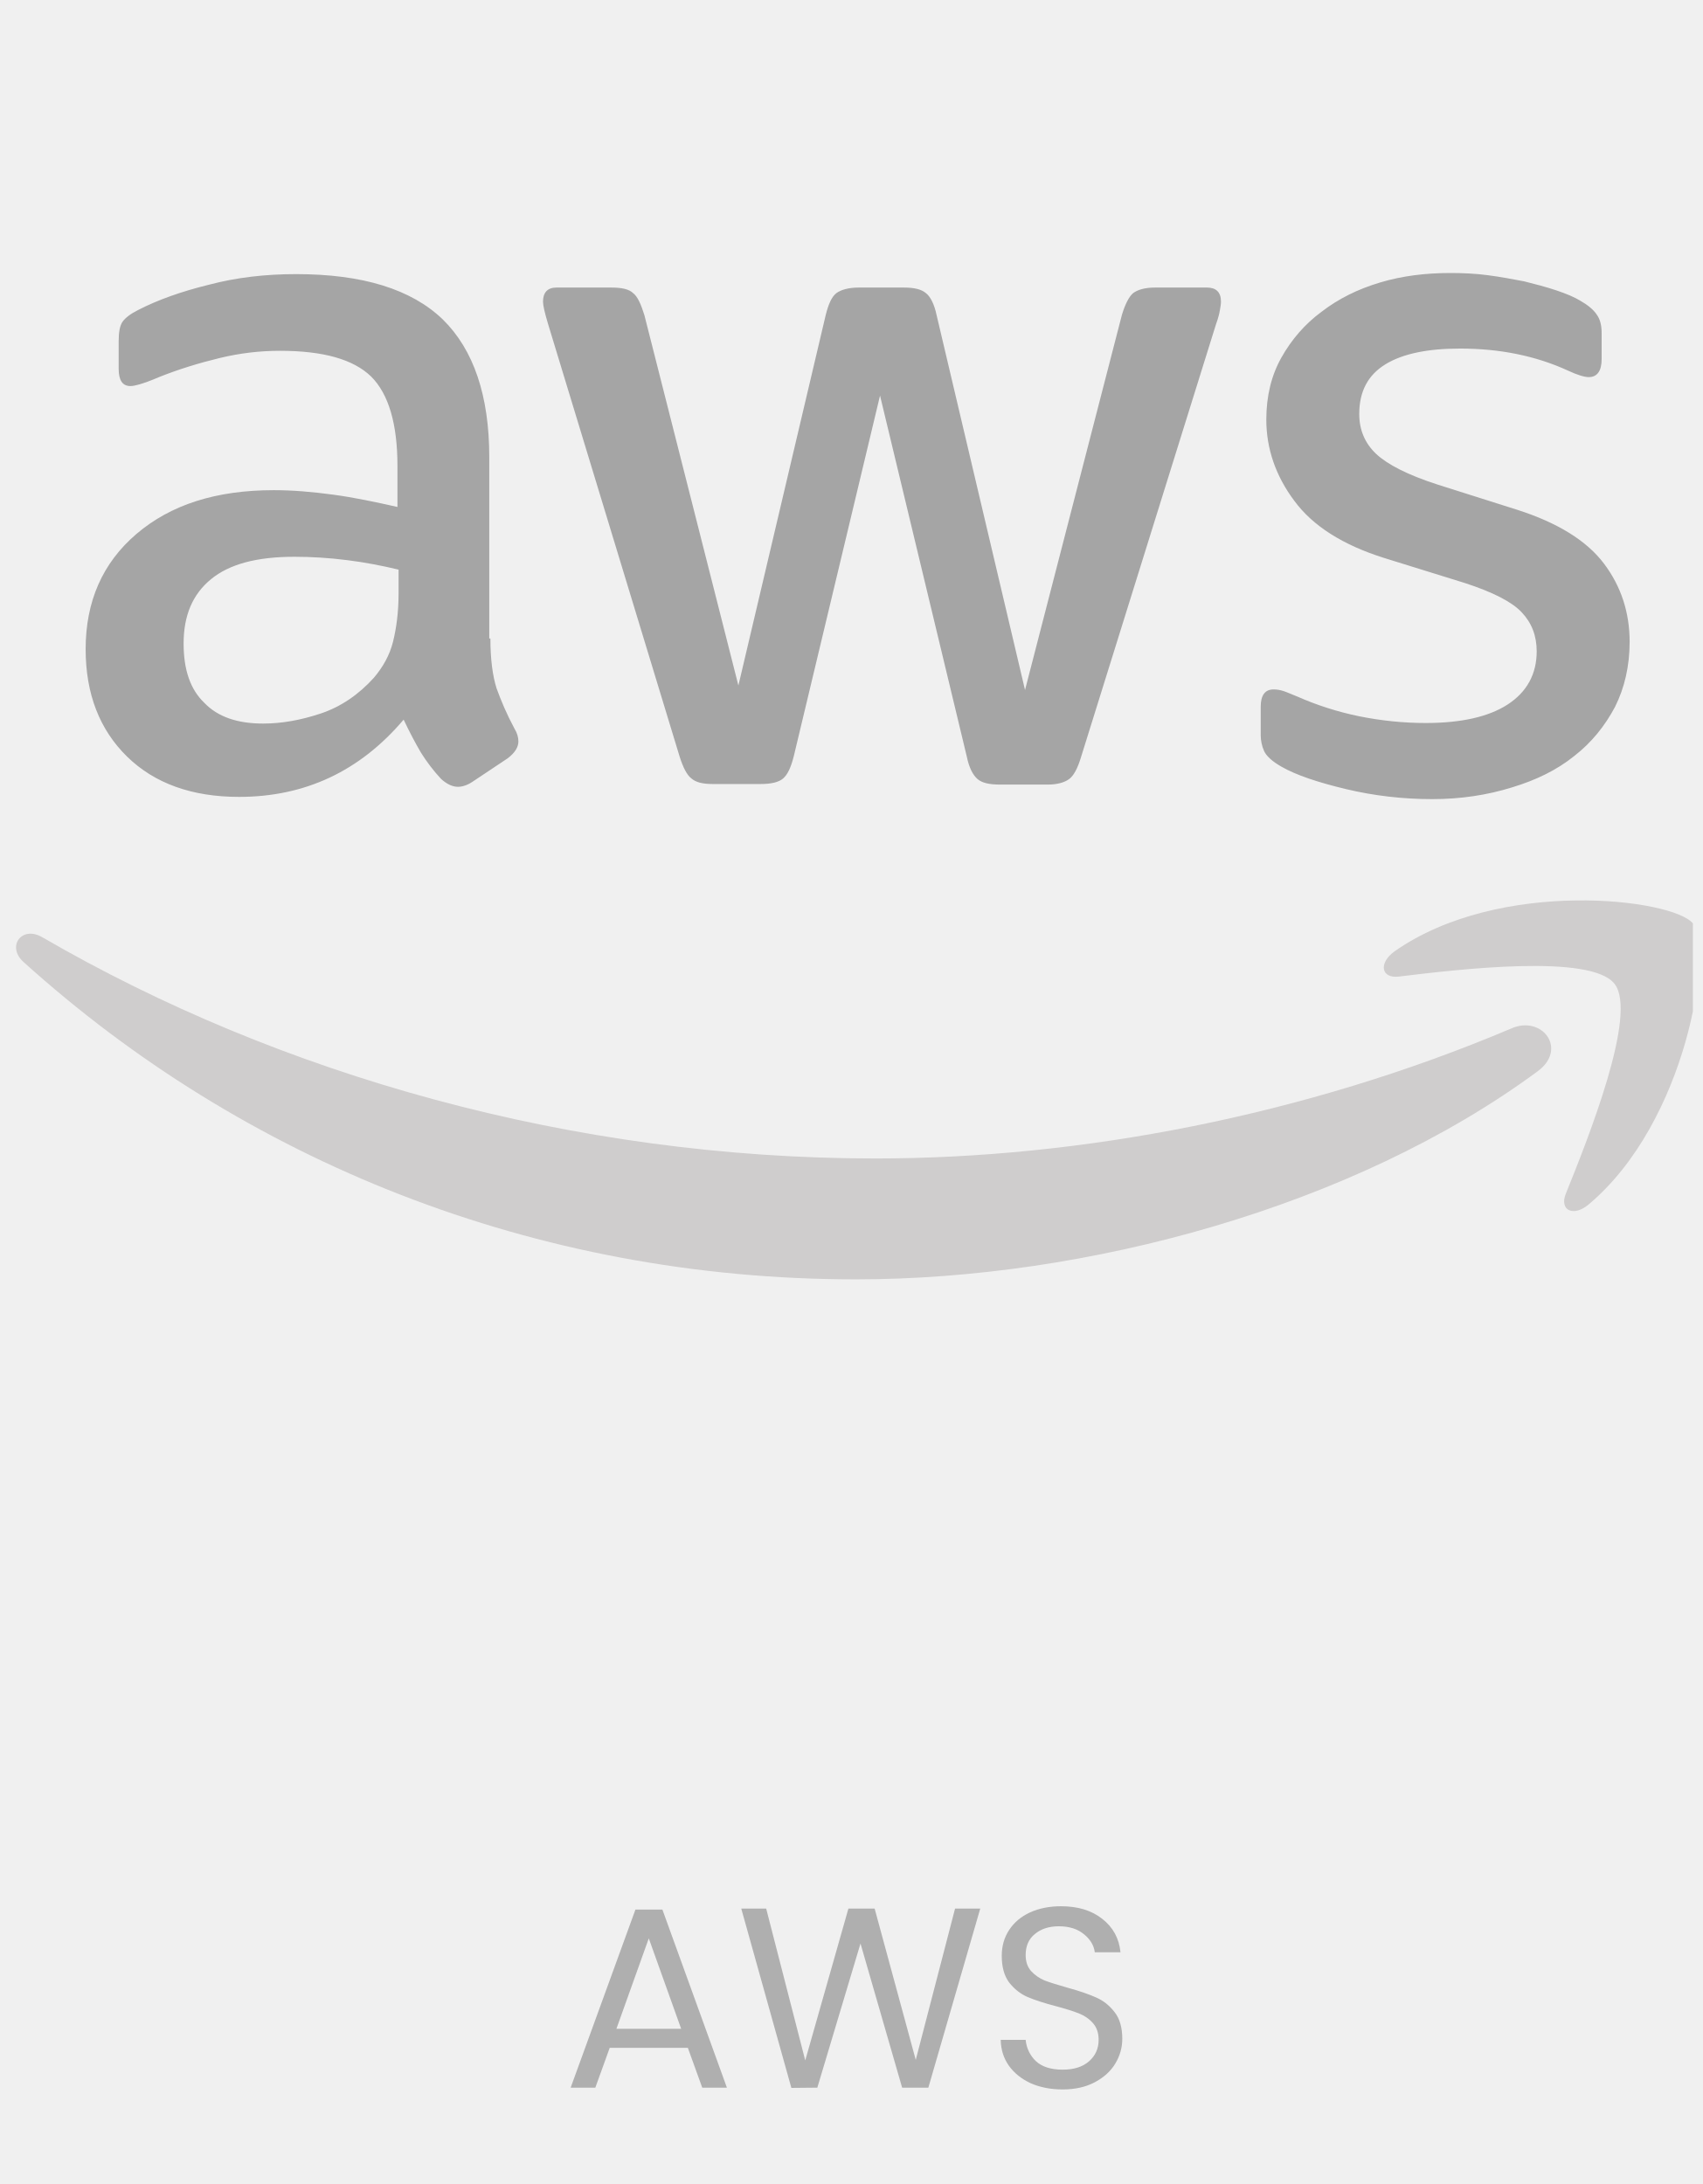
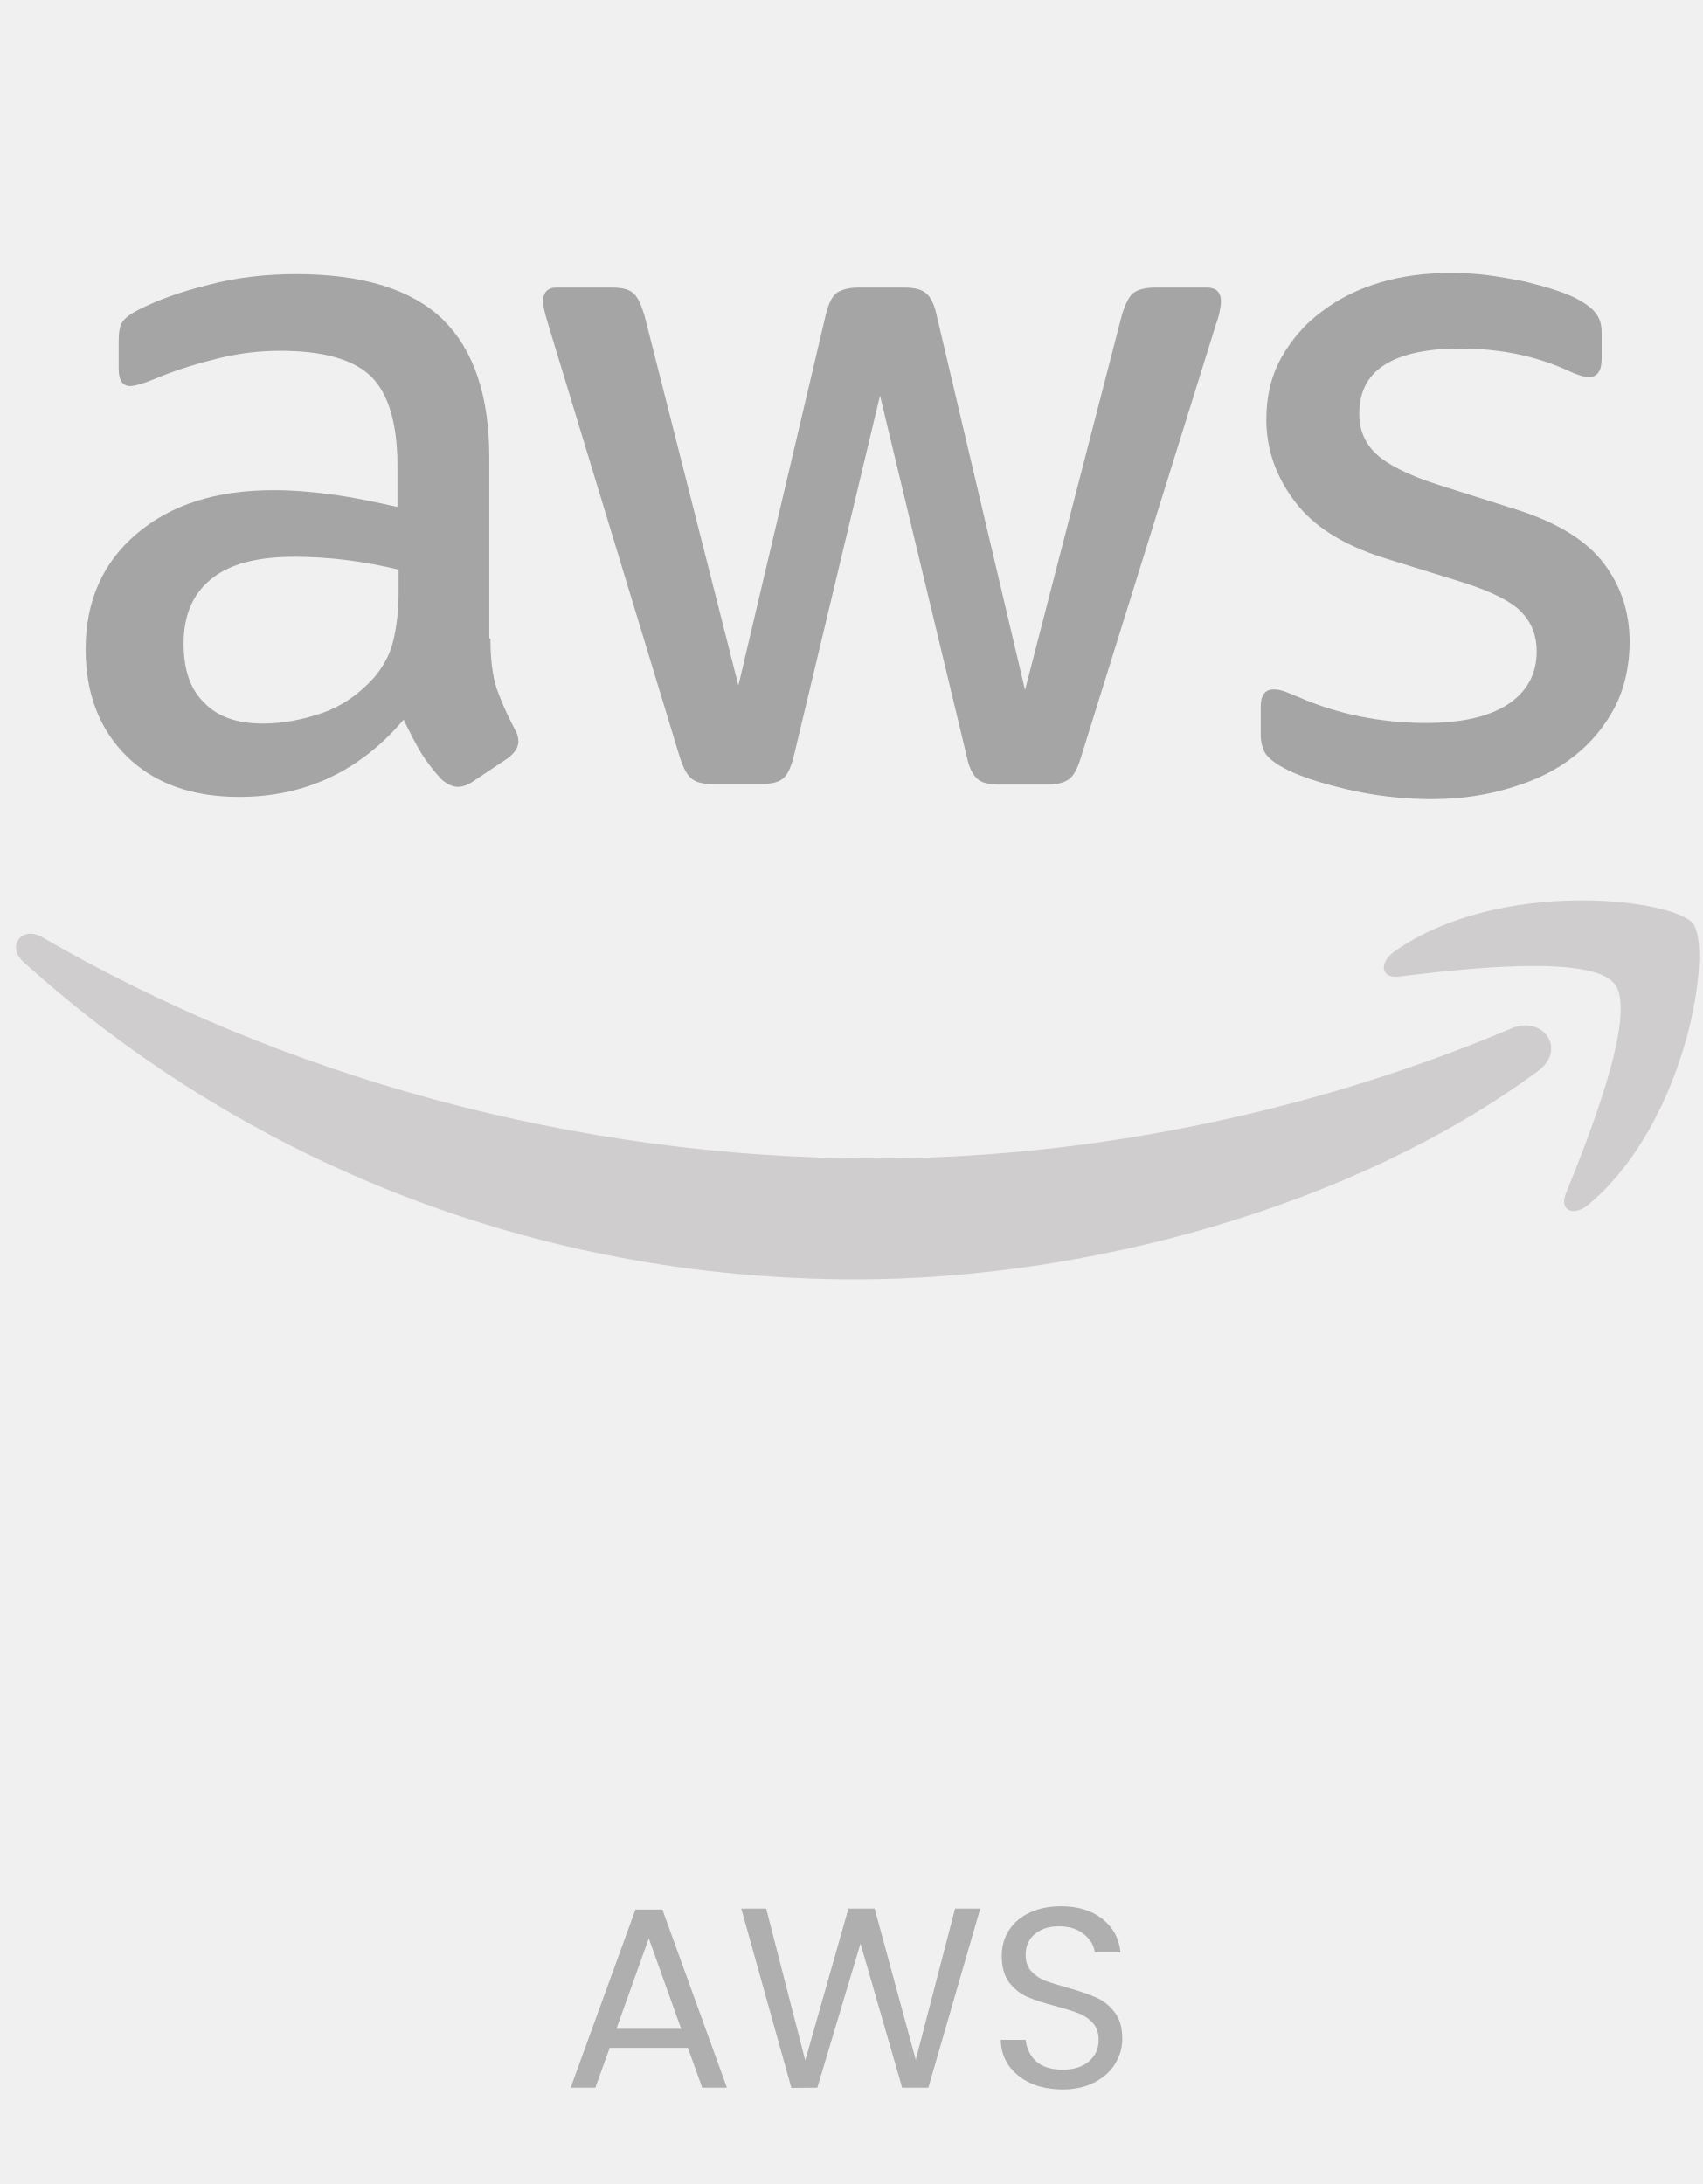
<svg xmlns="http://www.w3.org/2000/svg" width="106" height="136" viewBox="0 0 106 136" fill="none">
-   <g clip-path="url(#clip0_9380_55944)">
+   <g>
    <path d="M30.531 39.759C30.531 41.049 30.671 42.094 30.915 42.861C31.193 43.628 31.542 44.465 32.03 45.371C32.204 45.65 32.274 45.928 32.274 46.172C32.274 46.521 32.065 46.87 31.612 47.218L29.416 48.682C29.102 48.891 28.788 48.995 28.51 48.995C28.161 48.995 27.813 48.821 27.464 48.508C26.976 47.985 26.558 47.427 26.209 46.87C25.861 46.277 25.512 45.615 25.129 44.813C22.41 48.02 18.995 49.623 14.882 49.623C11.954 49.623 9.619 48.786 7.911 47.114C6.203 45.441 5.332 43.21 5.332 40.422C5.332 37.459 6.378 35.054 8.504 33.242C10.63 31.429 13.453 30.523 17.043 30.523C18.228 30.523 19.448 30.628 20.737 30.802C22.027 30.976 23.351 31.255 24.745 31.569V29.024C24.745 26.376 24.188 24.528 23.107 23.448C21.992 22.367 20.11 21.845 17.426 21.845C16.206 21.845 14.952 21.984 13.662 22.298C12.372 22.611 11.118 22.995 9.898 23.483C9.34 23.727 8.922 23.866 8.678 23.936C8.434 24.006 8.26 24.04 8.12 24.04C7.632 24.04 7.388 23.692 7.388 22.96V21.252C7.388 20.695 7.458 20.276 7.632 20.032C7.807 19.788 8.12 19.544 8.608 19.3C9.828 18.673 11.292 18.15 13 17.732C14.708 17.279 16.52 17.07 18.437 17.07C22.584 17.07 25.617 18.011 27.569 19.893C29.485 21.775 30.461 24.633 30.461 28.467V39.759H30.531ZM16.381 45.057C17.531 45.057 18.716 44.848 19.971 44.43C21.225 44.011 22.341 43.245 23.282 42.199C23.839 41.537 24.258 40.805 24.467 39.968C24.676 39.132 24.815 38.121 24.815 36.936V35.472C23.804 35.228 22.724 35.019 21.609 34.88C20.493 34.74 19.413 34.671 18.332 34.671C15.997 34.671 14.289 35.124 13.139 36.065C11.989 37.006 11.431 38.33 11.431 40.073C11.431 41.711 11.85 42.931 12.721 43.767C13.557 44.639 14.777 45.057 16.381 45.057ZM44.368 48.821C43.741 48.821 43.322 48.717 43.044 48.473C42.765 48.264 42.521 47.776 42.312 47.114L34.121 20.172C33.912 19.475 33.807 19.021 33.807 18.777C33.807 18.22 34.086 17.906 34.644 17.906H38.059C38.722 17.906 39.175 18.011 39.419 18.255C39.698 18.464 39.907 18.952 40.116 19.614L45.971 42.687L51.408 19.614C51.583 18.917 51.792 18.464 52.071 18.255C52.349 18.046 52.837 17.906 53.465 17.906H56.253C56.915 17.906 57.368 18.011 57.647 18.255C57.926 18.464 58.17 18.952 58.309 19.614L63.816 42.966L69.846 19.614C70.055 18.917 70.299 18.464 70.543 18.255C70.822 18.046 71.275 17.906 71.902 17.906H75.144C75.701 17.906 76.015 18.185 76.015 18.777C76.015 18.952 75.98 19.126 75.945 19.335C75.91 19.544 75.841 19.823 75.701 20.206L67.302 47.148C67.093 47.845 66.849 48.298 66.57 48.508C66.291 48.717 65.838 48.856 65.245 48.856H62.248C61.586 48.856 61.133 48.752 60.854 48.508C60.575 48.264 60.331 47.81 60.191 47.114L54.789 24.633L49.422 47.079C49.248 47.776 49.038 48.229 48.76 48.473C48.481 48.717 47.993 48.821 47.365 48.821H44.368ZM89.155 49.762C87.342 49.762 85.53 49.553 83.787 49.135C82.045 48.717 80.685 48.264 79.779 47.741C79.222 47.427 78.838 47.079 78.699 46.765C78.559 46.451 78.49 46.103 78.49 45.789V44.011C78.49 43.28 78.768 42.931 79.291 42.931C79.5 42.931 79.71 42.966 79.919 43.036C80.128 43.105 80.441 43.245 80.79 43.384C81.975 43.907 83.264 44.325 84.624 44.604C86.018 44.883 87.377 45.022 88.771 45.022C90.967 45.022 92.675 44.639 93.86 43.872C95.045 43.105 95.672 41.99 95.672 40.561C95.672 39.585 95.359 38.783 94.731 38.121C94.104 37.459 92.919 36.867 91.211 36.309L86.157 34.74C83.613 33.939 81.731 32.754 80.581 31.185C79.431 29.652 78.838 27.944 78.838 26.132C78.838 24.668 79.152 23.378 79.779 22.263C80.406 21.148 81.243 20.172 82.289 19.405C83.334 18.603 84.519 18.011 85.913 17.593C87.308 17.174 88.771 17 90.305 17C91.072 17 91.873 17.035 92.64 17.139C93.442 17.244 94.174 17.383 94.906 17.523C95.603 17.697 96.265 17.871 96.892 18.081C97.52 18.29 98.008 18.499 98.356 18.708C98.844 18.987 99.193 19.265 99.402 19.579C99.611 19.858 99.715 20.241 99.715 20.729V22.367C99.715 23.099 99.437 23.483 98.914 23.483C98.635 23.483 98.182 23.343 97.589 23.064C95.603 22.158 93.372 21.705 90.897 21.705C88.911 21.705 87.342 22.019 86.262 22.681C85.181 23.343 84.624 24.354 84.624 25.783C84.624 26.759 84.972 27.596 85.669 28.258C86.367 28.92 87.656 29.582 89.503 30.175L94.453 31.743C96.962 32.545 98.774 33.66 99.855 35.089C100.935 36.518 101.458 38.156 101.458 39.968C101.458 41.467 101.144 42.827 100.552 44.011C99.924 45.197 99.088 46.242 98.008 47.079C96.927 47.95 95.638 48.577 94.139 49.03C92.57 49.518 90.932 49.762 89.155 49.762Z" fill="#A5A5A5" />
    <path fill-rule="evenodd" clip-rule="evenodd" d="M95.743 66.702C84.276 75.171 67.616 79.667 53.291 79.667C33.216 79.667 15.127 72.243 1.464 59.905C0.384 58.929 1.36 57.605 2.649 58.372C17.427 66.946 35.656 72.139 54.511 72.139C67.233 72.139 81.209 69.49 94.07 64.053C95.987 63.181 97.625 65.307 95.743 66.702Z" fill="#CFCDCD" />
    <path fill-rule="evenodd" clip-rule="evenodd" d="M100.517 61.264C99.053 59.382 90.827 60.358 87.098 60.811C85.983 60.951 85.808 59.975 86.819 59.243C93.372 54.642 104.141 55.967 105.396 57.5C106.651 59.069 105.048 69.838 98.913 74.996C97.972 75.798 97.066 75.38 97.484 74.334C98.879 70.884 101.981 63.111 100.517 61.264Z" fill="#CFCDCD" />
  </g>
  <path d="M42.824 127.52H37.96L37.064 130H35.528L39.56 118.912H41.24L45.256 130H43.72L42.824 127.52ZM42.408 126.336L40.392 120.704L38.376 126.336H42.408ZM61.029 118.848L57.797 130H56.165L53.573 121.024L50.885 130L49.269 130.016L46.149 118.848H47.701L50.133 128.304L52.821 118.848H54.453L57.013 128.272L59.461 118.848H61.029ZM66.159 130.112C65.423 130.112 64.761 129.984 64.175 129.728C63.599 129.461 63.145 129.099 62.815 128.64C62.484 128.171 62.313 127.632 62.303 127.024H63.855C63.908 127.547 64.121 127.989 64.495 128.352C64.879 128.704 65.433 128.88 66.159 128.88C66.852 128.88 67.396 128.709 67.791 128.368C68.196 128.016 68.399 127.568 68.399 127.024C68.399 126.597 68.281 126.251 68.047 125.984C67.812 125.717 67.519 125.515 67.167 125.376C66.815 125.237 66.34 125.088 65.743 124.928C65.007 124.736 64.415 124.544 63.967 124.352C63.529 124.16 63.151 123.861 62.831 123.456C62.521 123.04 62.367 122.485 62.367 121.792C62.367 121.184 62.521 120.645 62.831 120.176C63.14 119.707 63.572 119.344 64.127 119.088C64.692 118.832 65.337 118.704 66.063 118.704C67.108 118.704 67.961 118.965 68.623 119.488C69.295 120.011 69.673 120.704 69.759 121.568H68.159C68.105 121.141 67.881 120.768 67.487 120.448C67.092 120.117 66.569 119.952 65.919 119.952C65.311 119.952 64.815 120.112 64.431 120.432C64.047 120.741 63.855 121.179 63.855 121.744C63.855 122.149 63.967 122.48 64.191 122.736C64.425 122.992 64.708 123.189 65.039 123.328C65.38 123.456 65.855 123.605 66.463 123.776C67.199 123.979 67.791 124.181 68.239 124.384C68.687 124.576 69.071 124.88 69.391 125.296C69.711 125.701 69.871 126.256 69.871 126.96C69.871 127.504 69.727 128.016 69.439 128.496C69.151 128.976 68.724 129.365 68.159 129.664C67.593 129.963 66.927 130.112 66.159 130.112Z" fill="#AFAFAF" />
  <defs>
    <clipPath id="clip0_9380_55944">
      <rect width="104.794" height="96" fill="white" transform="translate(0.601562)" />
    </clipPath>
  </defs>
</svg>
